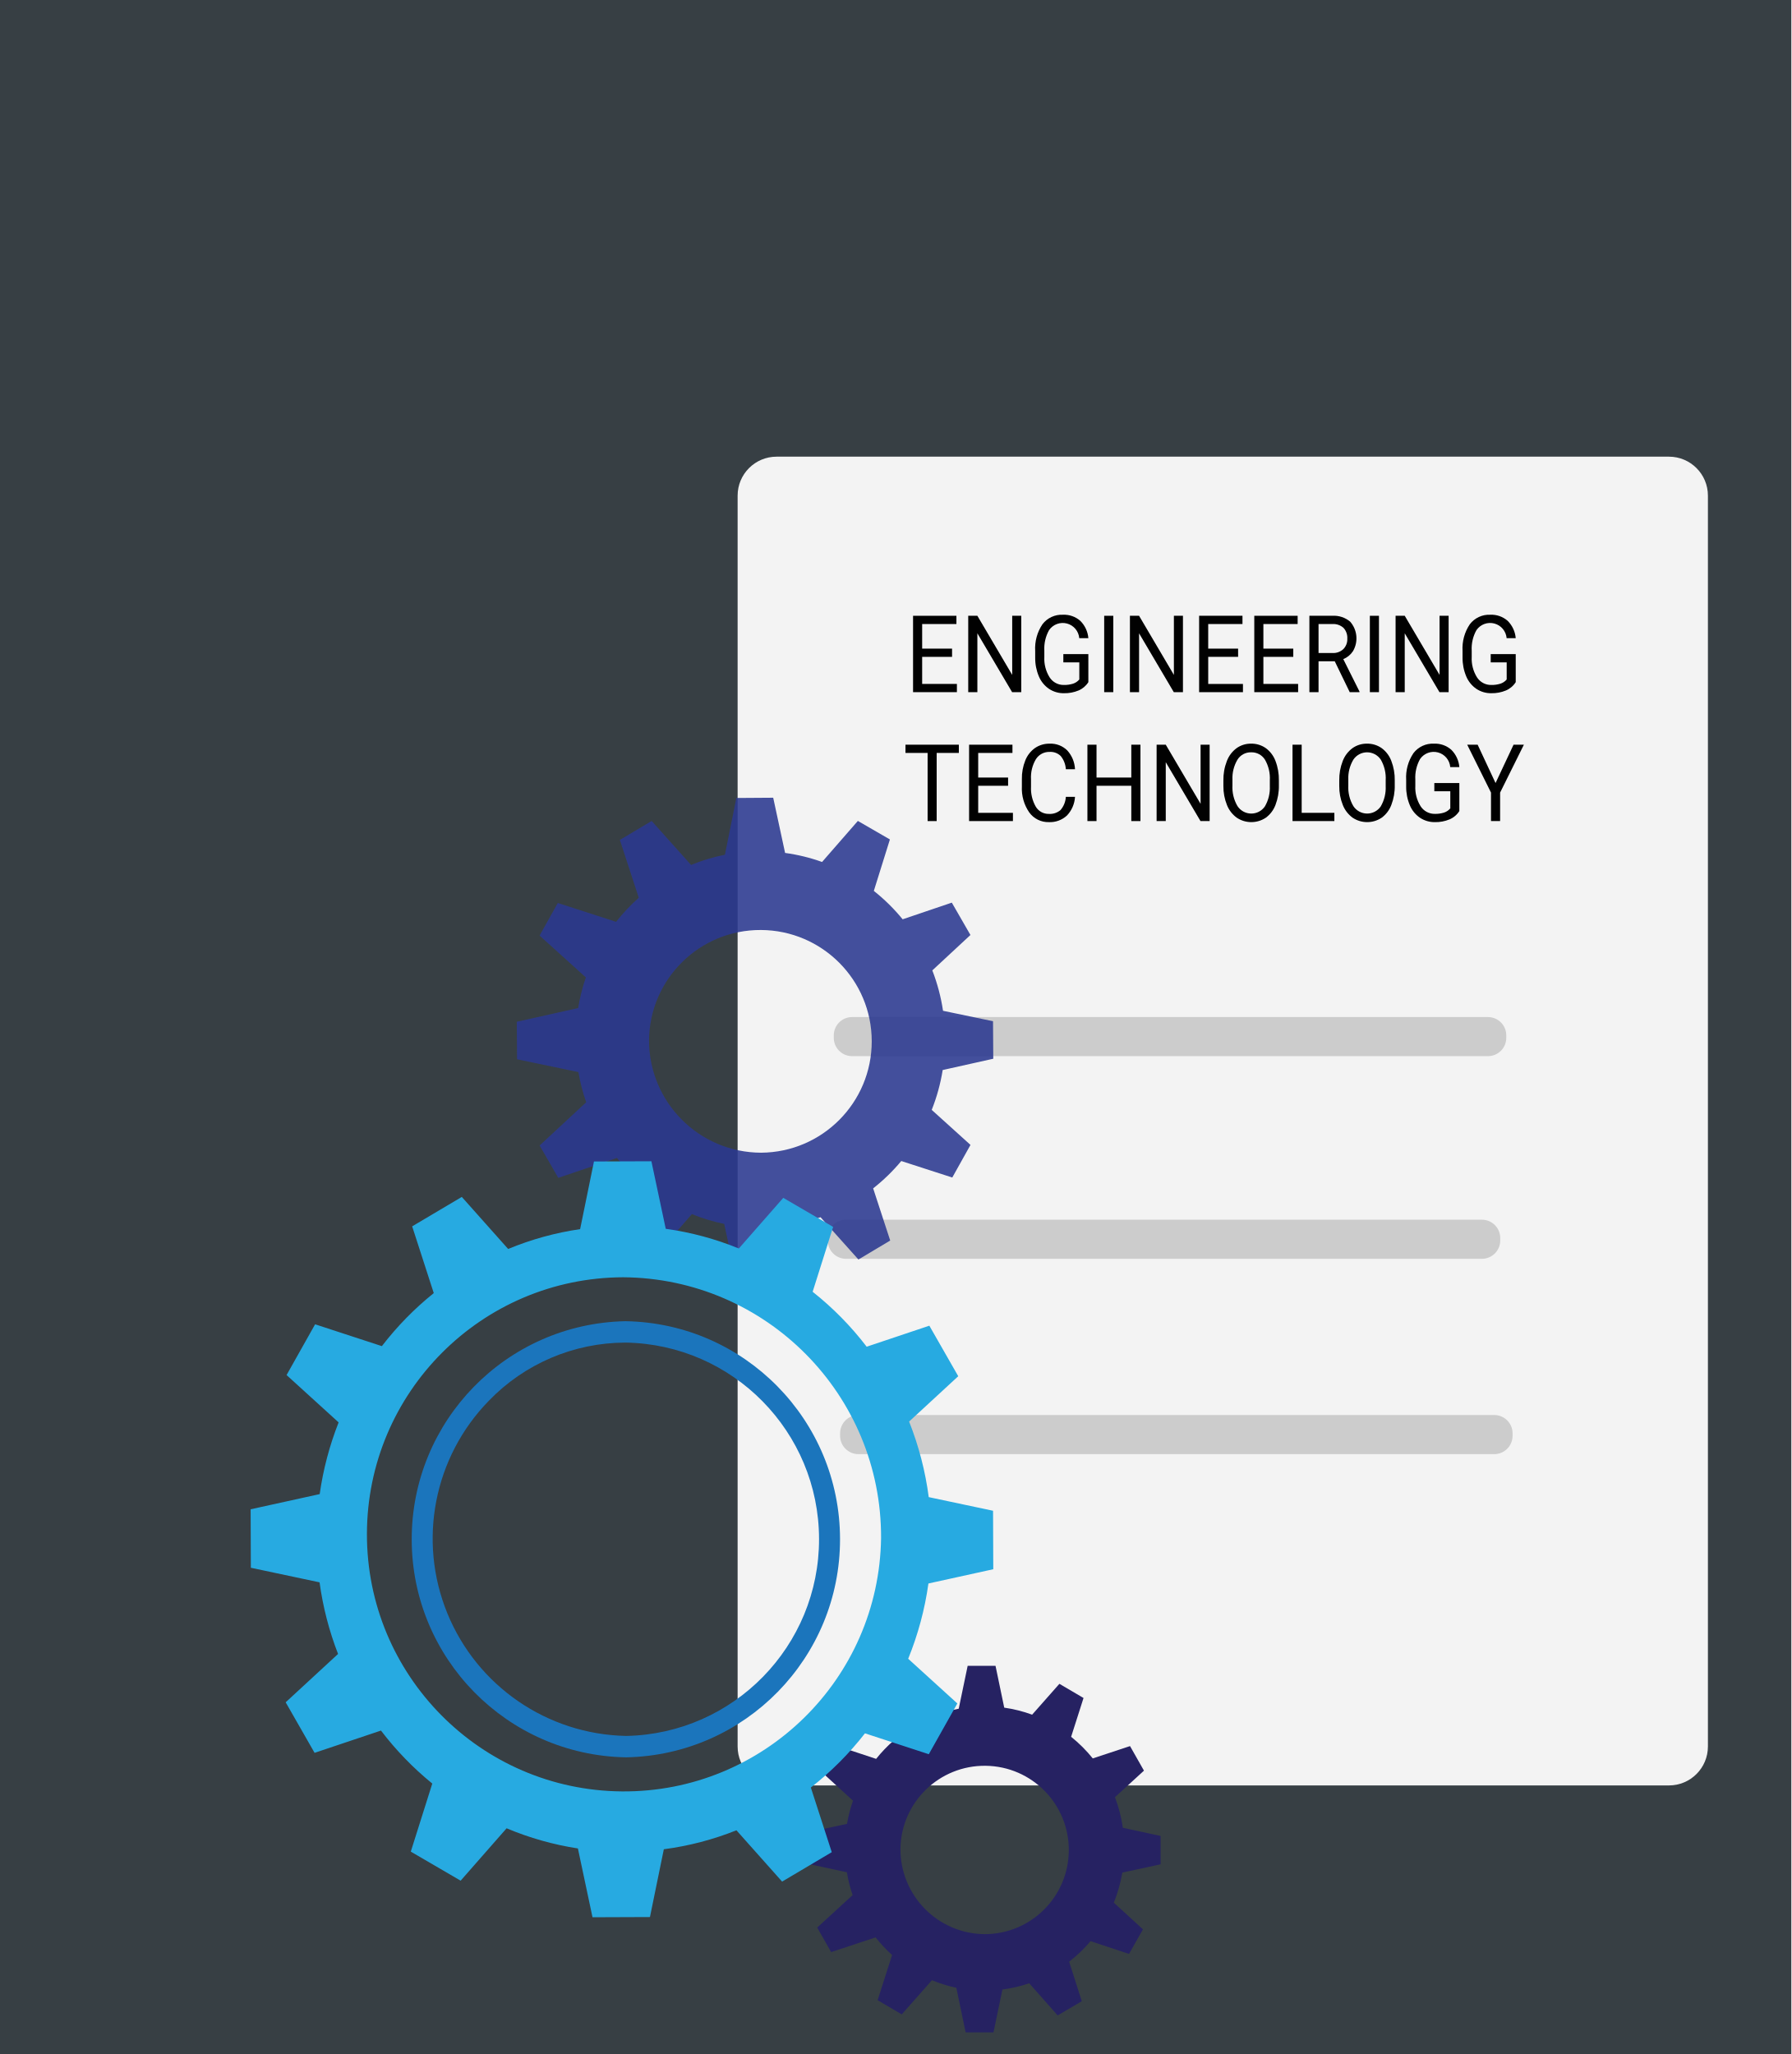
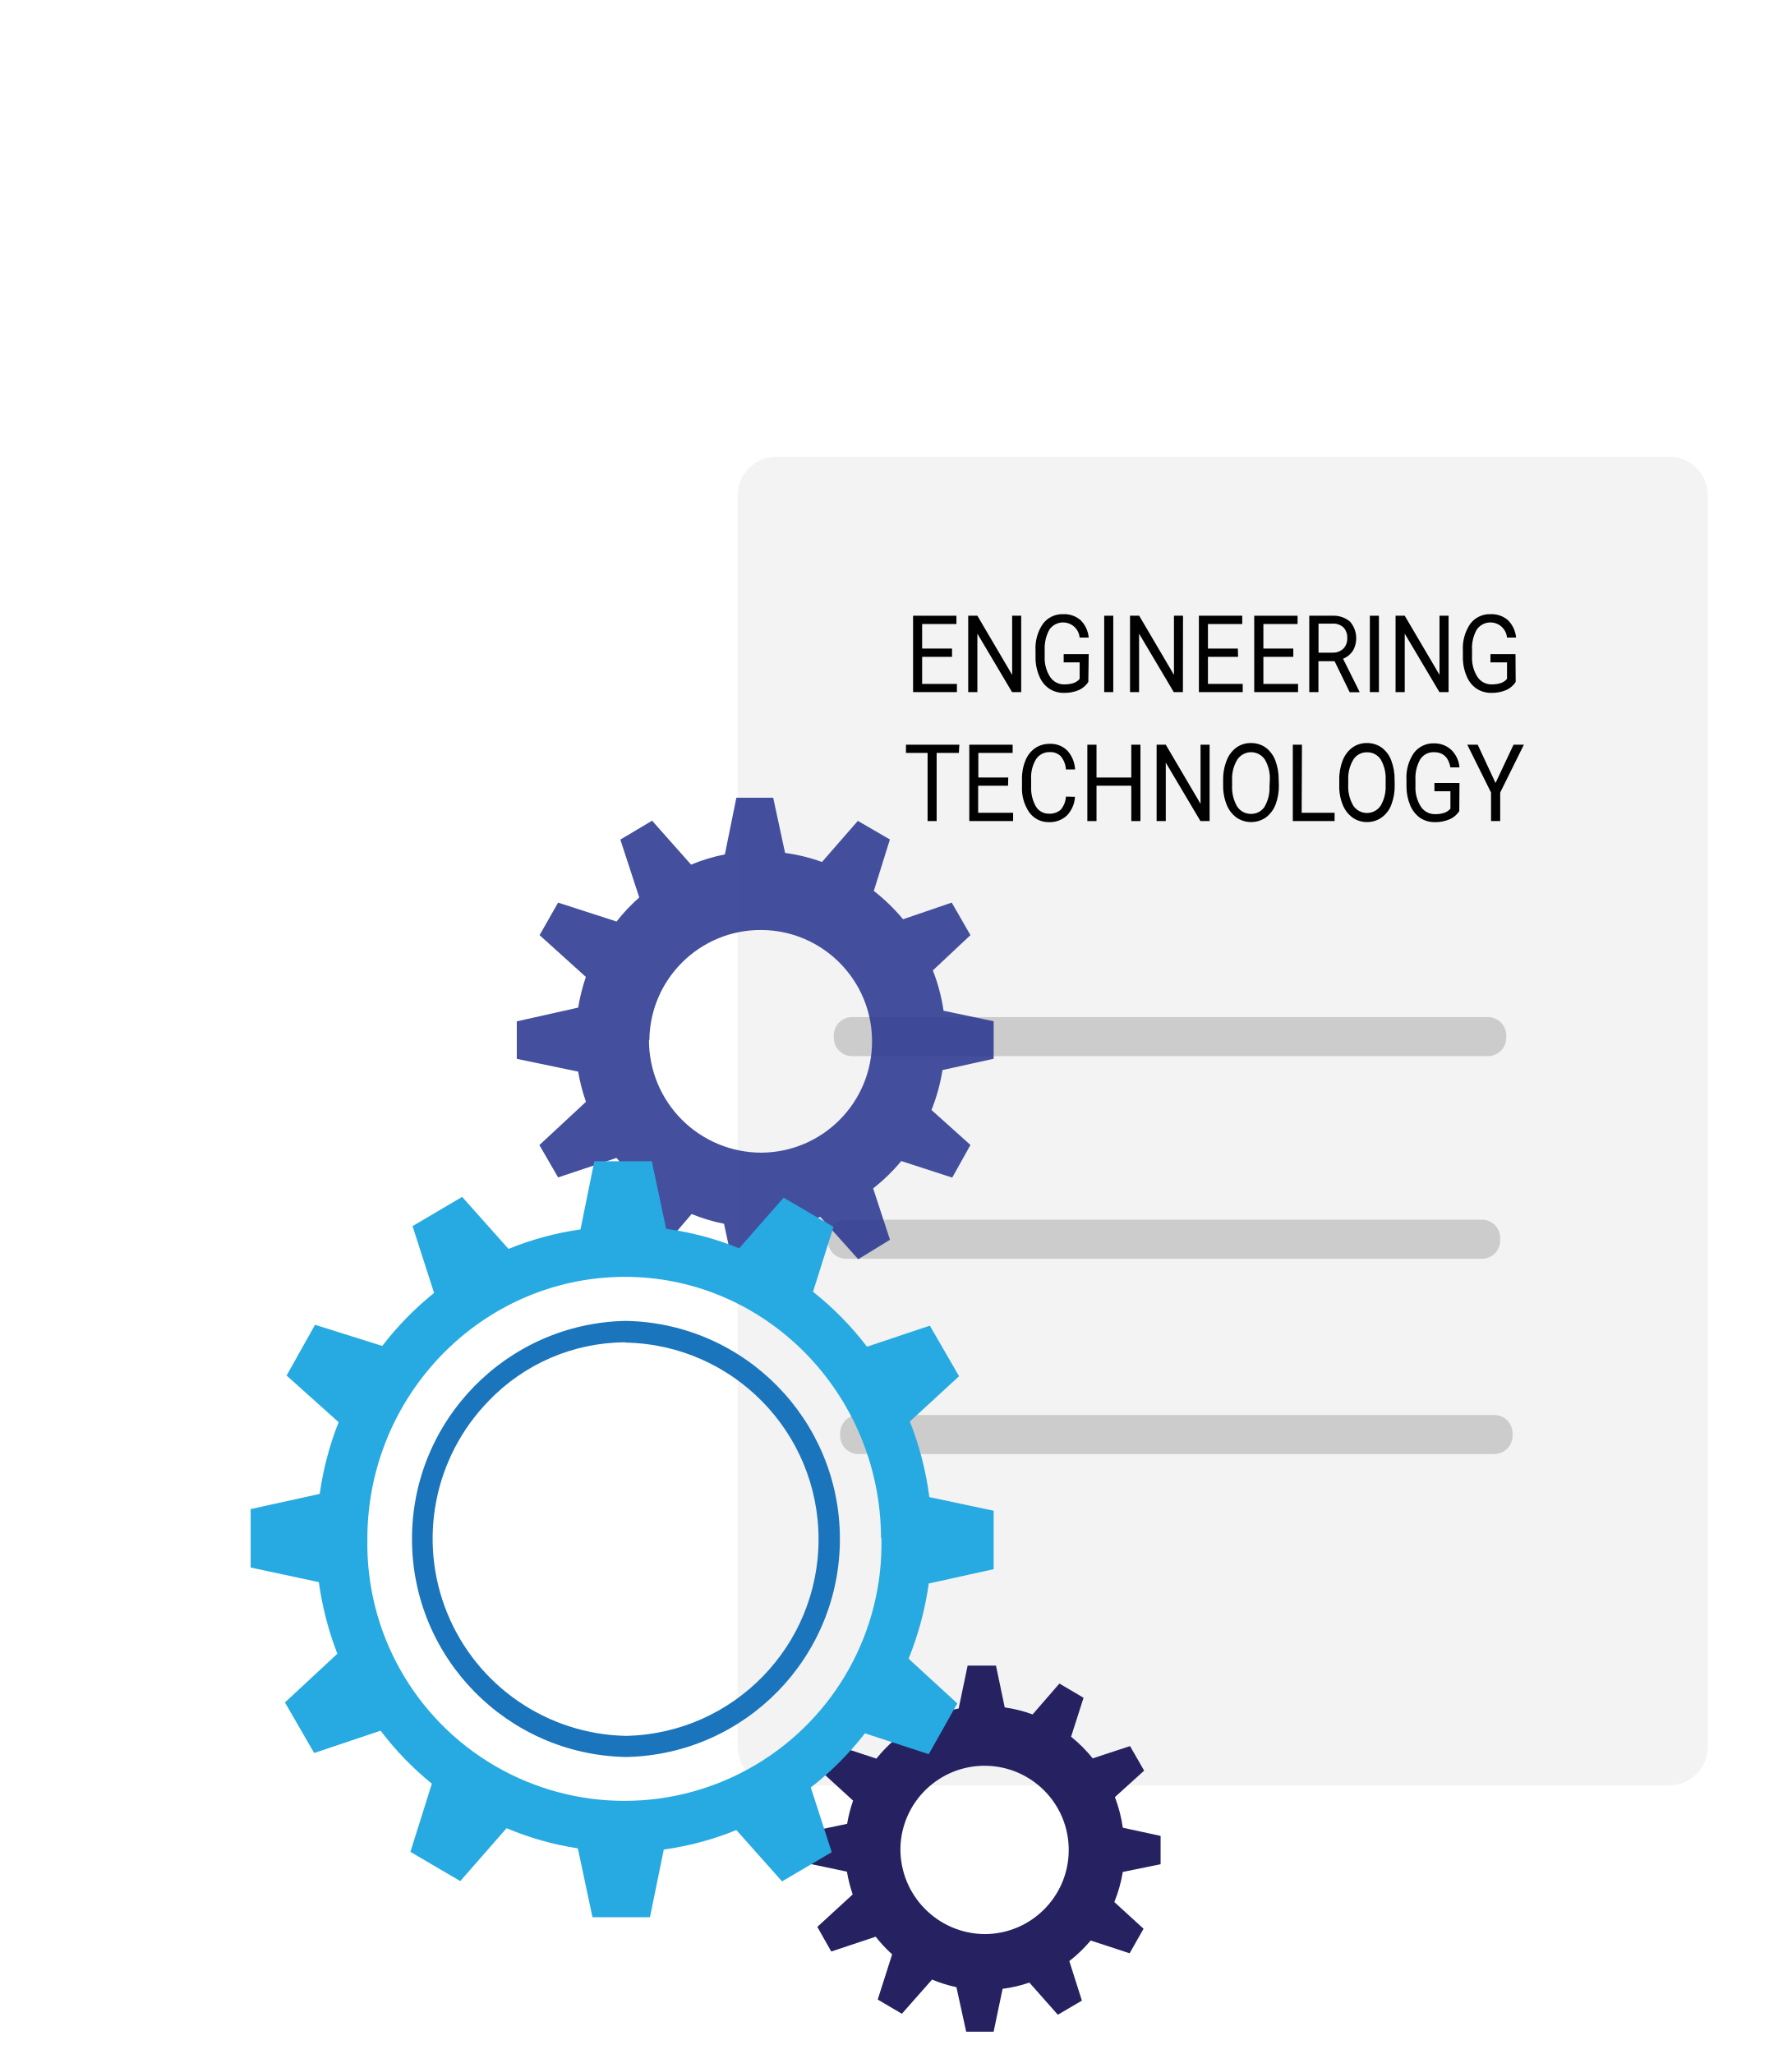
- <svg xmlns="http://www.w3.org/2000/svg" id="Layer_1" data-name="Layer 1" width="183.882" height="210.855" viewBox="0 0 183.882 210.855">
+ <svg xmlns="http://www.w3.org/2000/svg" id="Layer_1" data-name="Layer 1" width="183.88" height="210.86" viewBox="0 0 183.88 210.86">
  <defs>
-     <style>.cls-1{fill:#373f44;}.cls-2{fill:#f3f3f3;}.cls-3{fill:#ccc;}.cls-4{fill:#010101;}.cls-5{fill:#2b3990;opacity:0.88;}.cls-6{fill:#262262;}.cls-7{fill:#27aae1;}.cls-8{fill:#1b75bc;}</style>
+     <style>.cls-1{fill:none;}.cls-2{fill:#f3f3f3;}.cls-3{fill:#ccc;}.cls-4{fill:#010101;}.cls-5{fill:#2b3990;opacity:0.88;}.cls-6{fill:#262262;}.cls-7{fill:#27aae1;}.cls-8{fill:#1b75bc;}</style>
  </defs>
-   <rect class="cls-1" width="183.882" height="210.855" />
-   <rect class="cls-2" x="75.717" y="46.88" width="99.602" height="136.405" rx="4" />
-   <rect class="cls-3" x="86.236" y="145.261" width="69.032" height="4.014" rx="1.882" />
-   <rect class="cls-3" x="85.588" y="104.406" width="69.032" height="4.014" rx="1.882" />
-   <path class="cls-4" d="M97.73,67.43H94.66V70.209h3.566v.845h-4.5v-7.84h4.451V64.06H94.66V66.585H97.73Z" />
-   <path class="cls-4" d="M104.832,71.054h-.938l-3.566-6.042v6.042h-.939v-7.84h.939l3.575,6.069V63.214h.929Z" />
-   <path class="cls-4" d="M111.721,70.026a2.202,2.202,0,0,1-1.004.854,3.715,3.715,0,0,1-1.501.283,2.697,2.697,0,0,1-1.537-.45,2.91,2.91,0,0,1-1.039-1.279,4.816,4.816,0,0,1-.377-1.922v-.684a4.428,4.428,0,0,1,.747-2.746,2.49,2.49,0,0,1,2.099-.975,2.518,2.518,0,0,1,1.785.627,2.834,2.834,0,0,1,.827,1.779h-.934a1.704,1.704,0,0,0-3.097-.831,3.868,3.868,0,0,0-.489,2.115v.641a3.599,3.599,0,0,0,.545,2.099,1.708,1.708,0,0,0,1.475.779,2.96,2.96,0,0,0,.919-.129,1.406,1.406,0,0,0,.652-.435V67.996h-1.64V67.15h2.568Z" />
-   <path class="cls-4" d="M114.28,71.054h-.934v-7.84h.934Z" />
-   <path class="cls-4" d="M121.431,71.054h-.94l-3.565-6.042v6.042h-.939v-7.84h.939l3.575,6.069V63.214h.93Z" />
-   <path class="cls-4" d="M127.093,67.43h-3.069V70.209H127.59v.845h-4.5v-7.84h4.451V64.06h-3.518V66.585h3.069Z" />
-   <path class="cls-4" d="M132.756,67.43h-3.069V70.209h3.566v.845h-4.5v-7.84h4.451V64.06h-3.517V66.585h3.069Z" />
-   <path class="cls-4" d="M137.013,67.883h-1.664v3.171H134.41v-7.84h2.345a2.593,2.593,0,0,1,1.841.604,2.602,2.602,0,0,1,.287,3.031,2.163,2.163,0,0,1-.995.813L139.552,70.99v.064H138.55Zm-1.664-.846h1.436a1.522,1.522,0,0,0,1.106-.399,1.423,1.423,0,0,0,.411-1.068,1.506,1.506,0,0,0-.392-1.117A1.558,1.558,0,0,0,136.78,64.06h-1.431Z" />
-   <path class="cls-4" d="M141.551,71.054h-.934v-7.84h.934Z" />
-   <path class="cls-4" d="M148.702,71.054h-.94l-3.565-6.042v6.042h-.939v-7.84h.939l3.575,6.069V63.214h.93Z" />
-   <path class="cls-4" d="M155.591,70.026a2.205,2.205,0,0,1-1.005.854,3.707,3.707,0,0,1-1.501.283,2.697,2.697,0,0,1-1.537-.45,2.908,2.908,0,0,1-1.038-1.279,4.819,4.819,0,0,1-.378-1.922v-.684a4.429,4.429,0,0,1,.747-2.746,2.492,2.492,0,0,1,2.1-.975,2.52,2.52,0,0,1,1.785.627,2.838,2.838,0,0,1,.827,1.779h-.934a1.703,1.703,0,0,0-3.096-.831,3.849,3.849,0,0,0-.489,2.115v.641a3.599,3.599,0,0,0,.545,2.099,1.708,1.708,0,0,0,1.474.779,2.962,2.962,0,0,0,.92-.129,1.402,1.402,0,0,0,.651-.435V67.996h-1.64V67.15h2.569Z" />
-   <path class="cls-4" d="M98.426,77.293H96.15v6.995h-.93V77.293H92.948v-.846H98.426Z" />
-   <path class="cls-4" d="M103.481,80.664h-3.069v2.779h3.566v.845h-4.5v-7.84h4.451v.846h-3.517v2.525h3.069Z" />
-   <path class="cls-4" d="M110.35,81.8a3.013,3.013,0,0,1-.83,1.92,2.555,2.555,0,0,1-1.855.676,2.401,2.401,0,0,1-2.012-.997,4.301,4.301,0,0,1-.756-2.665V79.98a4.875,4.875,0,0,1,.352-1.922,2.845,2.845,0,0,1,.999-1.273,2.584,2.584,0,0,1,1.499-.444,2.415,2.415,0,0,1,1.81.697,3.065,3.065,0,0,1,.793,1.931H109.41a2.373,2.373,0,0,0-.527-1.361,1.504,1.504,0,0,0-1.136-.421,1.617,1.617,0,0,0-1.403.733,3.627,3.627,0,0,0-.509,2.086v.76a3.739,3.739,0,0,0,.481,2.032,1.516,1.516,0,0,0,1.348.754,1.681,1.681,0,0,0,1.194-.39,2.273,2.273,0,0,0,.552-1.36Z" />
-   <path class="cls-4" d="M117.068,84.288h-.939v-3.624h-3.57v3.624h-.935v-7.84h.935v3.371h3.57V76.447h.939Z" />
-   <path class="cls-4" d="M124.17,84.288h-.938l-3.566-6.042v6.042h-.939v-7.84h.939l3.575,6.069V76.447h.929Z" />
-   <path class="cls-4" d="M131.278,80.621a5.307,5.307,0,0,1-.35,2.011,2.881,2.881,0,0,1-.992,1.311,2.677,2.677,0,0,1-2.982-.002,2.94,2.94,0,0,1-1.005-1.298,5.09,5.09,0,0,1-.367-1.952V80.125a5.228,5.228,0,0,1,.355-1.998A2.94,2.94,0,0,1,126.941,76.8a2.507,2.507,0,0,1,1.486-.46,2.551,2.551,0,0,1,1.501.455,2.878,2.878,0,0,1,1,1.319,5.331,5.331,0,0,1,.35,2.011Zm-.929-.506a3.803,3.803,0,0,0-.506-2.14,1.617,1.617,0,0,0-1.416-.746,1.6,1.6,0,0,0-1.394.746,3.707,3.707,0,0,0-.522,2.07v.576a3.808,3.808,0,0,0,.513,2.124,1.694,1.694,0,0,0,2.814.043,3.778,3.778,0,0,0,.511-2.092Z" />
-   <path class="cls-4" d="M133.618,83.442h3.356v.845h-4.296v-7.84h.94Z" />
-   <path class="cls-4" d="M143.172,80.621a5.307,5.307,0,0,1-.351,2.011,2.881,2.881,0,0,1-.992,1.311,2.677,2.677,0,0,1-2.982-.002,2.945,2.945,0,0,1-1.004-1.298,5.071,5.071,0,0,1-.367-1.952V80.125a5.248,5.248,0,0,1,.354-1.998A2.947,2.947,0,0,1,138.835,76.8a2.505,2.505,0,0,1,1.486-.46,2.553,2.553,0,0,1,1.501.455,2.877,2.877,0,0,1,.999,1.319,5.33,5.33,0,0,1,.351,2.011Zm-.93-.506a3.795,3.795,0,0,0-.506-2.14,1.695,1.695,0,0,0-2.809,0,3.708,3.708,0,0,0-.523,2.07v.576a3.8,3.8,0,0,0,.514,2.124,1.694,1.694,0,0,0,2.813.043,3.78,3.78,0,0,0,.511-2.092Z" />
-   <path class="cls-4" d="M149.803,83.259a2.205,2.205,0,0,1-1.005.854,3.708,3.708,0,0,1-1.501.283,2.697,2.697,0,0,1-1.537-.45,2.908,2.908,0,0,1-1.038-1.279,4.818,4.818,0,0,1-.378-1.922v-.684a4.429,4.429,0,0,1,.747-2.746,2.492,2.492,0,0,1,2.1-.975,2.52,2.52,0,0,1,1.785.627,2.838,2.838,0,0,1,.827,1.779h-.934a1.703,1.703,0,0,0-3.096-.831,3.849,3.849,0,0,0-.489,2.115v.641a3.599,3.599,0,0,0,.545,2.099,1.708,1.708,0,0,0,1.474.779,2.962,2.962,0,0,0,.92-.129,1.403,1.403,0,0,0,.651-.435V81.229h-1.64v-.845h2.569Z" />
-   <path class="cls-4" d="M153.519,80.384l1.849-3.937h1.06l-2.441,4.917v2.924h-.934V81.364L150.61,76.447h1.07Z" />
-   <rect class="cls-3" x="84.969" y="125.21" width="69.032" height="4.014" rx="1.882" />
-   <path class="cls-5" d="M101.96,108.686l-.025-3.851-5.132-1.072a19.448,19.448,0,0,0-1.1-4.147l3.914-3.633-1.913-3.322L92.657,94.371a19.246,19.246,0,0,0-2.958-2.915l1.65-5.281L88.06,84.273l-3.675,4.214a18.583,18.583,0,0,0-3.795-.928l-1.22-5.668-3.782.026-1.174,5.827a18.572,18.572,0,0,0-3.475,1.049l-4.046-4.516-3.263,1.948,1.94,5.935a19.274,19.274,0,0,0-2.328,2.472l-5.983-1.936-1.869,3.348,4.748,4.291a19.457,19.457,0,0,0-.79,3.149l-6.299,1.405.026,3.851,6.297,1.315a19.444,19.444,0,0,0,.801,3.099l-4.779,4.437,1.913,3.322,6.025-2.04a19.273,19.273,0,0,0,2.252,2.374l-1.921,6.152,3.288,1.903,4.07-4.667a18.577,18.577,0,0,0,3.319,1.005l1.301,6.043,3.782-.026,1.174-5.826a18.572,18.572,0,0,0,3.633-.875l3.888,4.34,3.263-1.948L89.63,121.993a19.238,19.238,0,0,0,2.887-2.808l5.235,1.694,1.869-3.347-3.979-3.596a19.428,19.428,0,0,0,1.126-4.092ZM66.623,106.774a11.431,11.431,0,1,1,11.505,11.557A11.537,11.537,0,0,1,66.623,106.774Z" />
-   <path class="cls-6" d="M119.136,191.382V188.471l-3.874-.837a14.704,14.704,0,0,0-.811-3.141l2.977-2.726-1.43-2.521-3.824,1.266a14.545,14.545,0,0,0-2.222-2.219l1.273-3.984-2.477-1.455-2.799,3.167a14.046,14.046,0,0,0-2.864-.721l-.894-4.291H99.331l-.917,4.399a14.045,14.045,0,0,0-2.632.775l-3.036-3.435L90.27,174.204l1.437,4.497a14.577,14.577,0,0,0-1.772,1.857l-4.513-1.495-1.43,2.521,3.568,3.268a14.71,14.71,0,0,0-.613,2.377l-4.769,1.03,0,2.911,4.754,1.027a14.713,14.713,0,0,0,.59,2.347l-3.635,3.33,1.43,2.521,4.564-1.511a14.586,14.586,0,0,0,1.691,1.807l-1.483,4.641,2.476,1.456,3.1-3.507a14.045,14.045,0,0,0,2.504.777l.954,4.575h2.86l.917-4.398a14.039,14.039,0,0,0,2.751-.642l2.918,3.301,2.477-1.456-1.297-4.058a14.536,14.536,0,0,0,2.197-2.108l3.949,1.308,1.43-2.521-2.99-2.739a14.699,14.699,0,0,0,.871-3.088Zm-26.705-1.627a8.642,8.642,0,1,1,8.64,8.796A8.719,8.719,0,0,1,92.431,189.755Z" />
-   <path class="cls-7" d="M101.96,161.091l-.022-6.003-6.603-1.4a32.359,32.359,0,0,0-2.014-7.757l5.044-4.654L95.398,136.09l-6.433,2.157a32.023,32.023,0,0,0-5.546-5.64l2.102-6.659-5.118-2.982-4.561,5.2a30.901,30.901,0,0,0-7.503-2.021l-1.472-6.934-5.896.022-1.421,6.944a30.905,30.905,0,0,0-7.388,2.037l-4.758-5.343-5.095,3.02,2.217,6.853a32.037,32.037,0,0,0-5.327,5.444l-6.853-2.241-2.929,5.21L34.76,146.017a32.34,32.34,0,0,0-1.943,7.361l-7.089,1.559.022,6.003,7.053,1.496a32.359,32.359,0,0,0,1.899,7.352l-5.378,4.963,2.967,5.188,6.816-2.286a32.049,32.049,0,0,0,5.267,5.44L42.168,190.08l5.117,2.982,4.718-5.378a30.91,30.91,0,0,0,7.319,2.07l1.499,7.063,5.897-.022,1.424-6.958a30.9,30.9,0,0,0,7.453-1.947l4.689,5.267,5.096-3.021-2.147-6.635a32.023,32.023,0,0,0,5.556-5.564l6.553,2.143,2.93-5.21-5.046-4.588a32.365,32.365,0,0,0,2.077-7.728ZM90.443,157.88a26.39,26.39,0,1,1-26.483-26.761A26.66,26.66,0,0,1,90.443,157.88Z" />
-   <path class="cls-8" d="M64.247,137.825a20.193,20.193,0,0,1,.072,40.378l-.075,0a20.257,20.257,0,0,1-14.066-34.405,19.525,19.525,0,0,1,13.994-5.973l.075,0m0-2.196-.082,0a22.39,22.39,0,0,0,.08,44.771l.082,0a22.39,22.39,0,0,0-.08-44.771Z" />
+   <rect class="cls-1" width="183.88" height="210.86" />
+   <rect class="cls-2" x="75.72" y="46.88" width="99.6" height="136.41" rx="4" />
+   <rect class="cls-3" x="86.24" y="145.26" width="69.03" height="4.01" rx="1.88" />
+   <rect class="cls-3" x="85.59" y="104.41" width="69.03" height="4.01" rx="1.88" />
+   <path class="cls-4" d="M97.73,67.43H94.66v2.78h3.57v.84h-4.5V63.21h4.45v.85H94.66v2.52h3.07Z" />
+   <path class="cls-4" d="M104.83,71.05h-.94l-3.56-6v6h-.94V63.21h.94l3.57,6.07V63.21h.93Z" />
+   <path class="cls-4" d="M111.72,70a2.19,2.19,0,0,1-1,.85,3.68,3.68,0,0,1-1.5.28,2.7,2.7,0,0,1-1.54-.45,2.83,2.83,0,0,1-1-1.28,4.76,4.76,0,0,1-.38-1.92v-.68a4.43,4.43,0,0,1,.75-2.75,2.49,2.49,0,0,1,2.1-1,2.54,2.54,0,0,1,1.78.62,2.87,2.87,0,0,1,.83,1.78h-.93a1.71,1.71,0,0,0-3.1-.83,4,4,0,0,0-.49,2.12v.64a3.56,3.56,0,0,0,.55,2.1,1.7,1.7,0,0,0,1.47.78,3.14,3.14,0,0,0,.92-.13,1.4,1.4,0,0,0,.65-.44V68h-1.64v-.85h2.57Z" />
+   <path class="cls-4" d="M114.28,71.05h-.93V63.21h.93Z" />
+   <path class="cls-4" d="M121.43,71.05h-.94l-3.56-6v6H116V63.21h.94l3.57,6.07V63.21h.93Z" />
+   <path class="cls-4" d="M127.09,67.43H124v2.78h3.57v.84h-4.5V63.21h4.45v.85H124v2.52h3.07Z" />
+   <path class="cls-4" d="M132.76,67.43h-3.07v2.78h3.56v.84h-4.5V63.21h4.45v.85h-3.51v2.52h3.07Z" />
+   <path class="cls-4" d="M137,67.88h-1.66v3.17h-.94V63.21h2.35a2.62,2.62,0,0,1,1.84.61,2.6,2.6,0,0,1,.28,3,2.2,2.2,0,0,1-1,.81L139.55,71v.06h-1ZM135.35,67h1.43a1.54,1.54,0,0,0,1.11-.4,1.44,1.44,0,0,0,.41-1.07,1.51,1.51,0,0,0-.39-1.12,1.54,1.54,0,0,0-1.13-.39h-1.43Z" />
+   <path class="cls-4" d="M141.55,71.05h-.93V63.21h.93Z" />
+   <path class="cls-4" d="M148.7,71.05h-.94l-3.56-6v6h-.94V63.21h.94l3.57,6.07V63.21h.93Z" />
+   <path class="cls-4" d="M155.59,70a2.19,2.19,0,0,1-1,.85,3.68,3.68,0,0,1-1.5.28,2.7,2.7,0,0,1-1.54-.45,2.83,2.83,0,0,1-1-1.28,4.76,4.76,0,0,1-.38-1.92v-.68a4.43,4.43,0,0,1,.75-2.75,2.49,2.49,0,0,1,2.1-1,2.54,2.54,0,0,1,1.78.62,2.87,2.87,0,0,1,.83,1.78h-.93a1.71,1.71,0,0,0-3.1-.83,3.86,3.86,0,0,0-.49,2.12v.64a3.56,3.56,0,0,0,.55,2.1,1.7,1.7,0,0,0,1.47.78,3.14,3.14,0,0,0,.92-.13,1.4,1.4,0,0,0,.65-.44V68H153v-.85h2.57Z" />
+   <path class="cls-4" d="M98.43,77.29H96.15v7h-.93v-7H93v-.84h5.48Z" />
+   <path class="cls-4" d="M103.48,80.66h-3.07v2.78H104v.85h-4.5V76.45h4.45v.84h-3.52v2.53h3.07Z" />
+   <path class="cls-4" d="M110.35,81.8a3,3,0,0,1-.83,1.92,2.56,2.56,0,0,1-1.86.68,2.43,2.43,0,0,1-2-1,4.34,4.34,0,0,1-.75-2.67V80a4.77,4.77,0,0,1,.35-1.92,2.82,2.82,0,0,1,1-1.28,2.62,2.62,0,0,1,1.5-.44,2.41,2.41,0,0,1,1.81.7,3.1,3.1,0,0,1,.79,1.93h-.94a2.35,2.35,0,0,0-.53-1.36,1.5,1.5,0,0,0-1.13-.42,1.62,1.62,0,0,0-1.41.73,3.61,3.61,0,0,0-.5,2.08v.76a3.78,3.78,0,0,0,.48,2,1.51,1.51,0,0,0,1.34.75,1.7,1.7,0,0,0,1.2-.39,2.24,2.24,0,0,0,.55-1.36Z" />
+   <path class="cls-4" d="M117.07,84.29h-.94V80.66h-3.57v3.63h-.94V76.45h.94v3.37h3.57V76.45h.94Z" />
+   <path class="cls-4" d="M124.17,84.29h-.94l-3.56-6v6h-.94V76.45h.94l3.57,6.07V76.45h.93Z" />
+   <path class="cls-4" d="M131.28,80.62a5.35,5.35,0,0,1-.35,2,3,3,0,0,1-1,1.31,2.66,2.66,0,0,1-3,0,3,3,0,0,1-1-1.3,5.1,5.1,0,0,1-.37-2v-.56a5.17,5.17,0,0,1,.36-2,2.92,2.92,0,0,1,1-1.33,2.48,2.48,0,0,1,1.49-.46,2.58,2.58,0,0,1,1.5.45,3,3,0,0,1,1,1.32,5.44,5.44,0,0,1,.35,2Zm-.93-.51a3.78,3.78,0,0,0-.51-2.14A1.7,1.7,0,0,0,127,78a3.72,3.72,0,0,0-.52,2.07v.58a3.86,3.86,0,0,0,.51,2.13,1.64,1.64,0,0,0,1.42.77,1.61,1.61,0,0,0,1.4-.73,3.81,3.81,0,0,0,.51-2.09Z" />
+   <path class="cls-4" d="M133.62,83.44H137v.85h-4.29V76.45h.94Z" />
+   <path class="cls-4" d="M143.17,80.62a5.35,5.35,0,0,1-.35,2,2.84,2.84,0,0,1-1,1.31,2.56,2.56,0,0,1-1.5.46,2.52,2.52,0,0,1-1.48-.46,3,3,0,0,1-1-1.3,4.92,4.92,0,0,1-.36-2v-.56a5.18,5.18,0,0,1,.35-2,2.94,2.94,0,0,1,1-1.33,2.45,2.45,0,0,1,1.48-.46,2.56,2.56,0,0,1,1.5.45,2.88,2.88,0,0,1,1,1.32,5.44,5.44,0,0,1,.35,2Zm-.93-.51a3.87,3.87,0,0,0-.5-2.14,1.63,1.63,0,0,0-1.42-.74,1.61,1.61,0,0,0-1.39.74A3.72,3.72,0,0,0,138.4,80v.58a3.85,3.85,0,0,0,.52,2.13,1.69,1.69,0,0,0,2.81,0,3.81,3.81,0,0,0,.51-2.09Z" />
+   <path class="cls-4" d="M149.8,83.26a2.19,2.19,0,0,1-1,.85,3.68,3.68,0,0,1-1.5.29,2.7,2.7,0,0,1-1.54-.45,3,3,0,0,1-1-1.28,5,5,0,0,1-.38-1.93v-.68a4.43,4.43,0,0,1,.75-2.75,2.49,2.49,0,0,1,2.1-1A2.54,2.54,0,0,1,149,77a2.83,2.83,0,0,1,.82,1.78h-.93c-.18-1-.73-1.56-1.67-1.56a1.6,1.6,0,0,0-1.43.73,3.91,3.91,0,0,0-.49,2.11v.64a3.63,3.63,0,0,0,.55,2.1,1.7,1.7,0,0,0,1.47.78,2.84,2.84,0,0,0,.92-.13,1.46,1.46,0,0,0,.65-.43V81.23h-1.64v-.85h2.57Z" />
+   <path class="cls-4" d="M153.52,80.38l1.85-3.93h1.06L154,81.36v2.93h-.94V81.36l-2.44-4.91h1.07Z" />
+   <rect class="cls-3" x="84.97" y="125.21" width="69.03" height="4.01" rx="1.88" />
+   <path class="cls-5" d="M102,108.69l0-3.85-5.14-1.08a19,19,0,0,0-1.1-4.14L99.62,96,97.7,92.66l-5,1.71a19.39,19.39,0,0,0-3-2.91l1.65-5.28-3.29-1.91-3.68,4.22a18.42,18.42,0,0,0-3.79-.93l-1.22-5.67-3.78,0-1.18,5.82a18.56,18.56,0,0,0-3.47,1.05l-4-4.51-3.26,1.94,1.94,5.94a18.77,18.77,0,0,0-2.33,2.47l-6-1.94L55.39,96l4.75,4.29a19.62,19.62,0,0,0-.79,3.15l-6.3,1.41,0,3.85,6.3,1.31a18.54,18.54,0,0,0,.8,3.1l-4.78,4.44,1.92,3.32,6-2a19.49,19.49,0,0,0,2.25,2.38l-1.92,6.15L67,129.3,71,124.63a17.72,17.72,0,0,0,3.32,1l1.3,6,3.78,0,1.18-5.83a19,19,0,0,0,3.63-.87l3.89,4.34,3.26-2L89.63,122a19.19,19.19,0,0,0,2.89-2.81l5.23,1.7,1.87-3.35-4-3.59a19.25,19.25,0,0,0,1.13-4.1Zm-35.34-1.92a11.43,11.43,0,1,1,11.51,11.56A11.54,11.54,0,0,1,66.62,106.77Z" />
+   <path class="cls-6" d="M119.14,191.38v-2.91l-3.88-.84a14.34,14.34,0,0,0-.81-3.14l3-2.72L116,179.25l-3.83,1.26a14.56,14.56,0,0,0-2.22-2.22l1.28-4-2.48-1.46L106,176a13.78,13.78,0,0,0-2.86-.72l-.9-4.29H99.33l-.92,4.4a13.73,13.73,0,0,0-2.63.77l-3-3.43-2.48,1.45,1.44,4.5a14.89,14.89,0,0,0-1.78,1.86l-4.51-1.5L84,181.58l3.57,3.27a14.57,14.57,0,0,0-.61,2.38l-4.77,1v2.91l4.75,1a15.12,15.12,0,0,0,.59,2.34l-3.63,3.33,1.43,2.53,4.56-1.52a14.49,14.49,0,0,0,1.69,1.81l-1.48,4.64,2.48,1.46,3.1-3.51a14,14,0,0,0,2.5.78l1,4.57H102l.92-4.4a13.93,13.93,0,0,0,2.75-.64l2.92,3.3,2.47-1.45-1.29-4.06a14.1,14.1,0,0,0,2.19-2.11l4,1.31,1.43-2.52-3-2.74a14.59,14.59,0,0,0,.87-3.09Zm-26.71-1.63a8.64,8.64,0,1,1,8.64,8.8A8.72,8.72,0,0,1,92.43,189.75Z" />
+   <path class="cls-7" d="M102,161.09l0-6-6.6-1.4a32.33,32.33,0,0,0-2-7.76l5.05-4.65-3-5.19L89,138.25a31.81,31.81,0,0,0-5.54-5.64l2.1-6.66-5.12-3-4.56,5.2a30.54,30.54,0,0,0-7.5-2l-1.47-6.94-5.9,0-1.42,7a31.07,31.07,0,0,0-7.39,2l-4.76-5.34-5.09,3,2.21,6.86a31.85,31.85,0,0,0-5.32,5.44L32.34,136l-2.92,5.21L34.76,146a32.15,32.15,0,0,0-1.94,7.36l-7.09,1.56,0,6,7,1.5a32.67,32.67,0,0,0,1.9,7.35l-5.38,5,3,5.19,6.82-2.29a31.51,31.51,0,0,0,5.26,5.44l-2.2,7,5.12,3L52,187.68a30.72,30.72,0,0,0,7.32,2.07l1.5,7.07,5.9,0,1.42-6.95a30.83,30.83,0,0,0,7.45-2l4.69,5.27,5.1-3-2.15-6.64a31.8,31.8,0,0,0,5.56-5.56l6.55,2.14,2.93-5.21-5-4.59a32.68,32.68,0,0,0,2.07-7.72Zm-11.52-3.21a26.39,26.39,0,1,1-52.77.2c-.05-14.81,11.74-26.91,26.29-27S90.39,143.07,90.44,157.88Z" />
+   <path class="cls-8" d="M64.25,137.83a20.19,20.19,0,0,1,.07,40.37h-.08a20.25,20.25,0,0,1-14.06-34.4,19.51,19.51,0,0,1,14-6h.08m0-2.2h-.09a22.39,22.39,0,0,0,.08,44.77h.09a22.39,22.39,0,0,0-.08-44.77Z" />
</svg>
